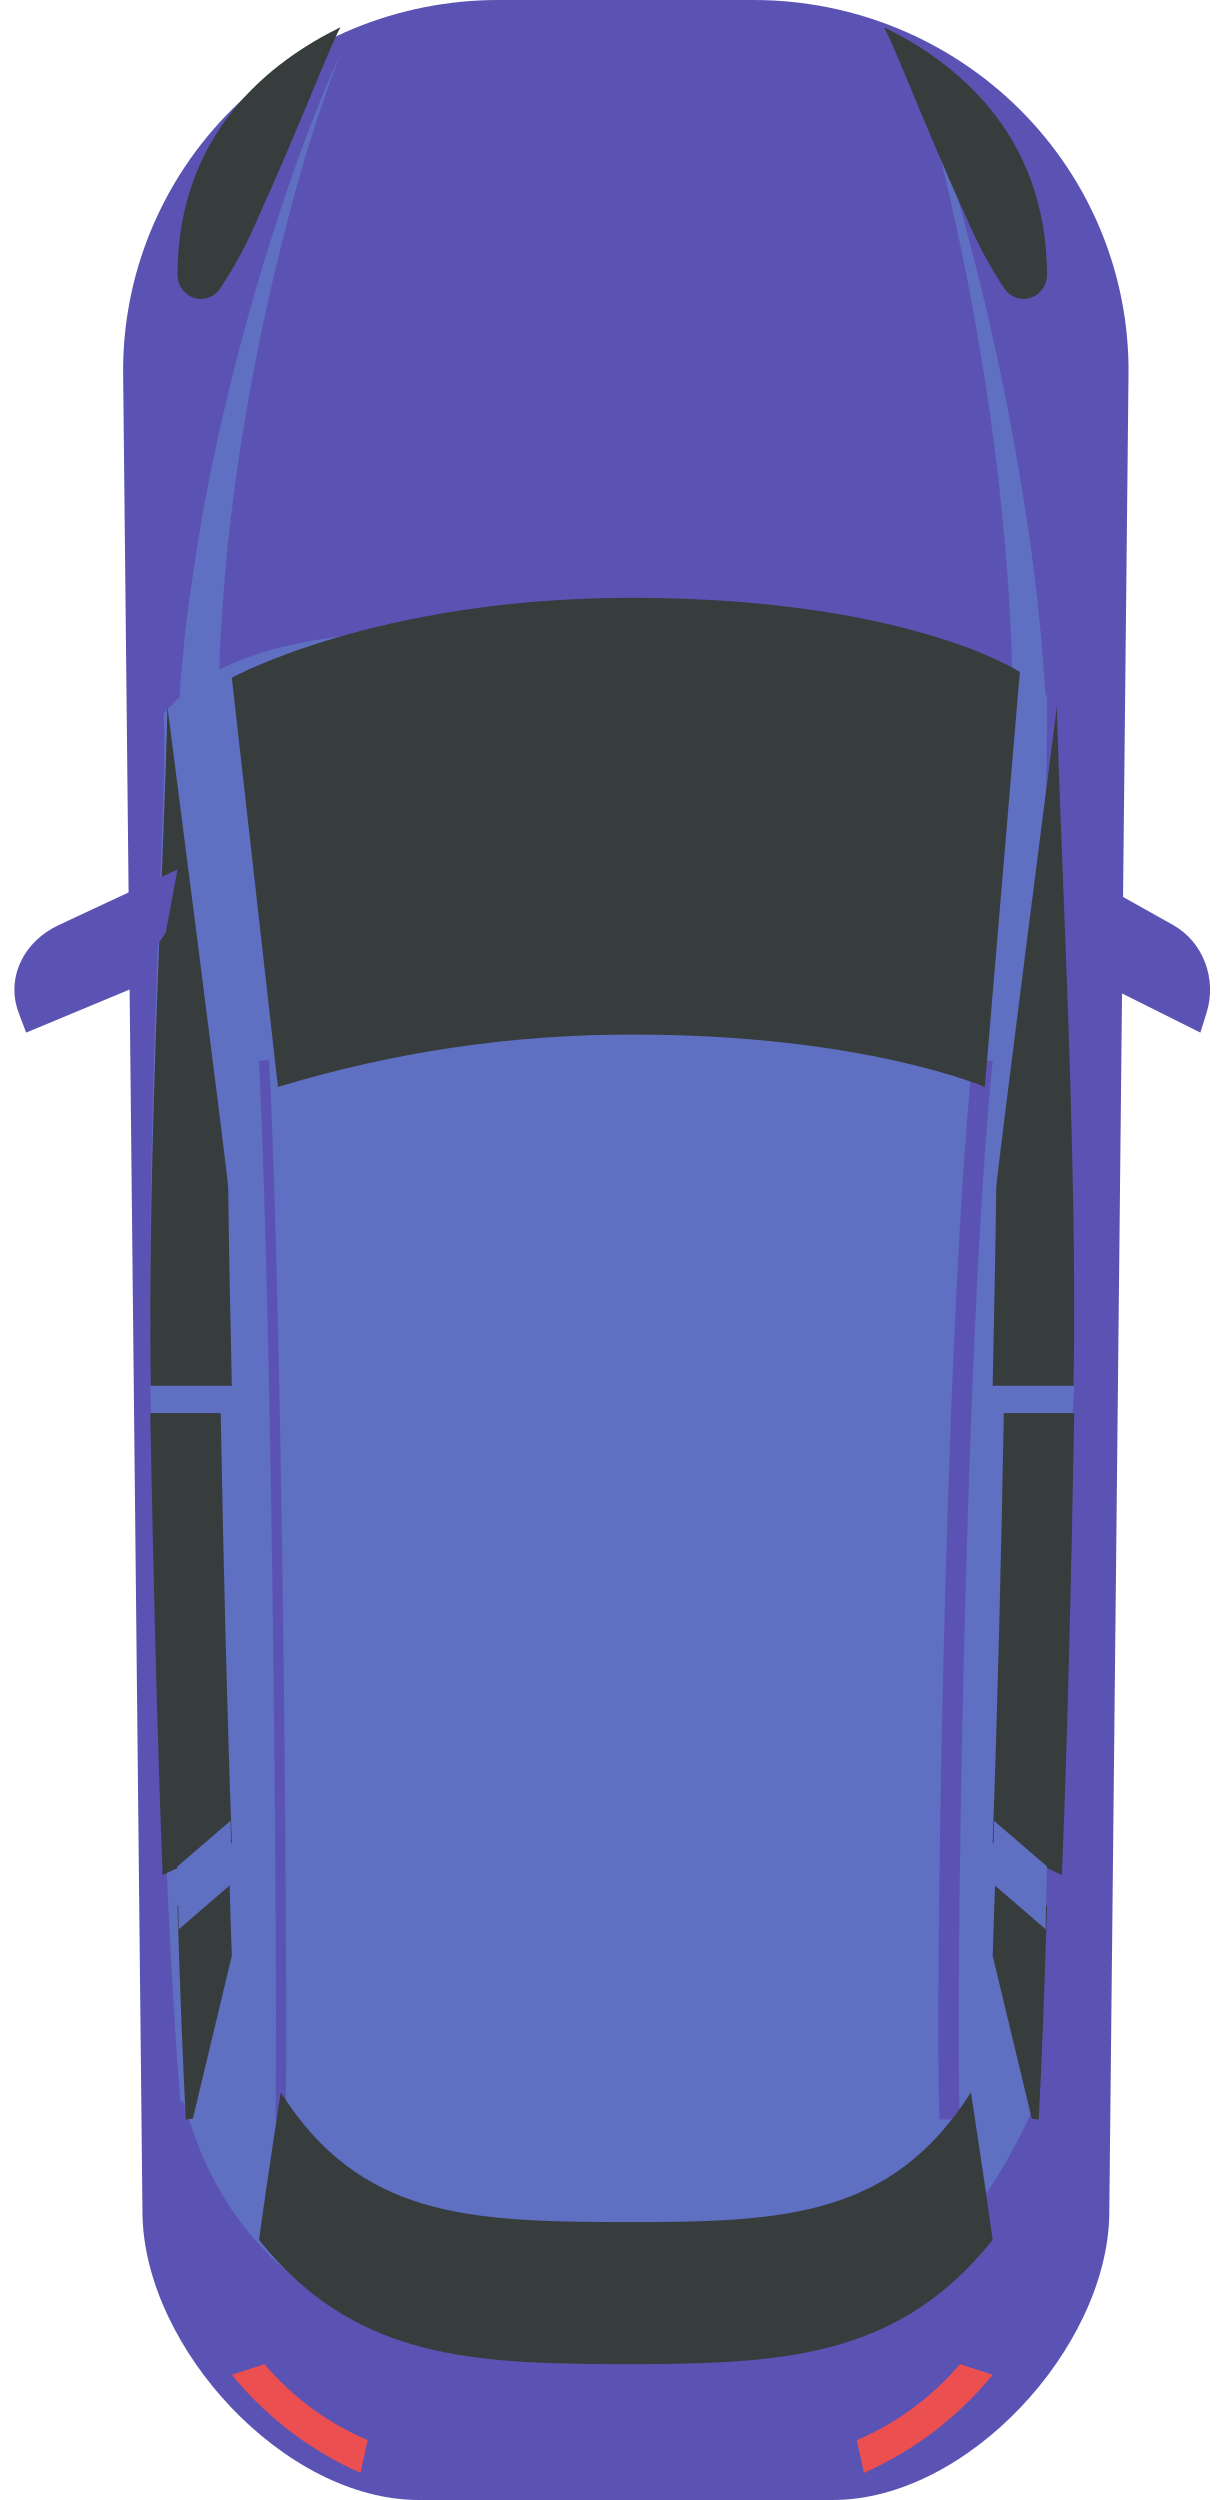
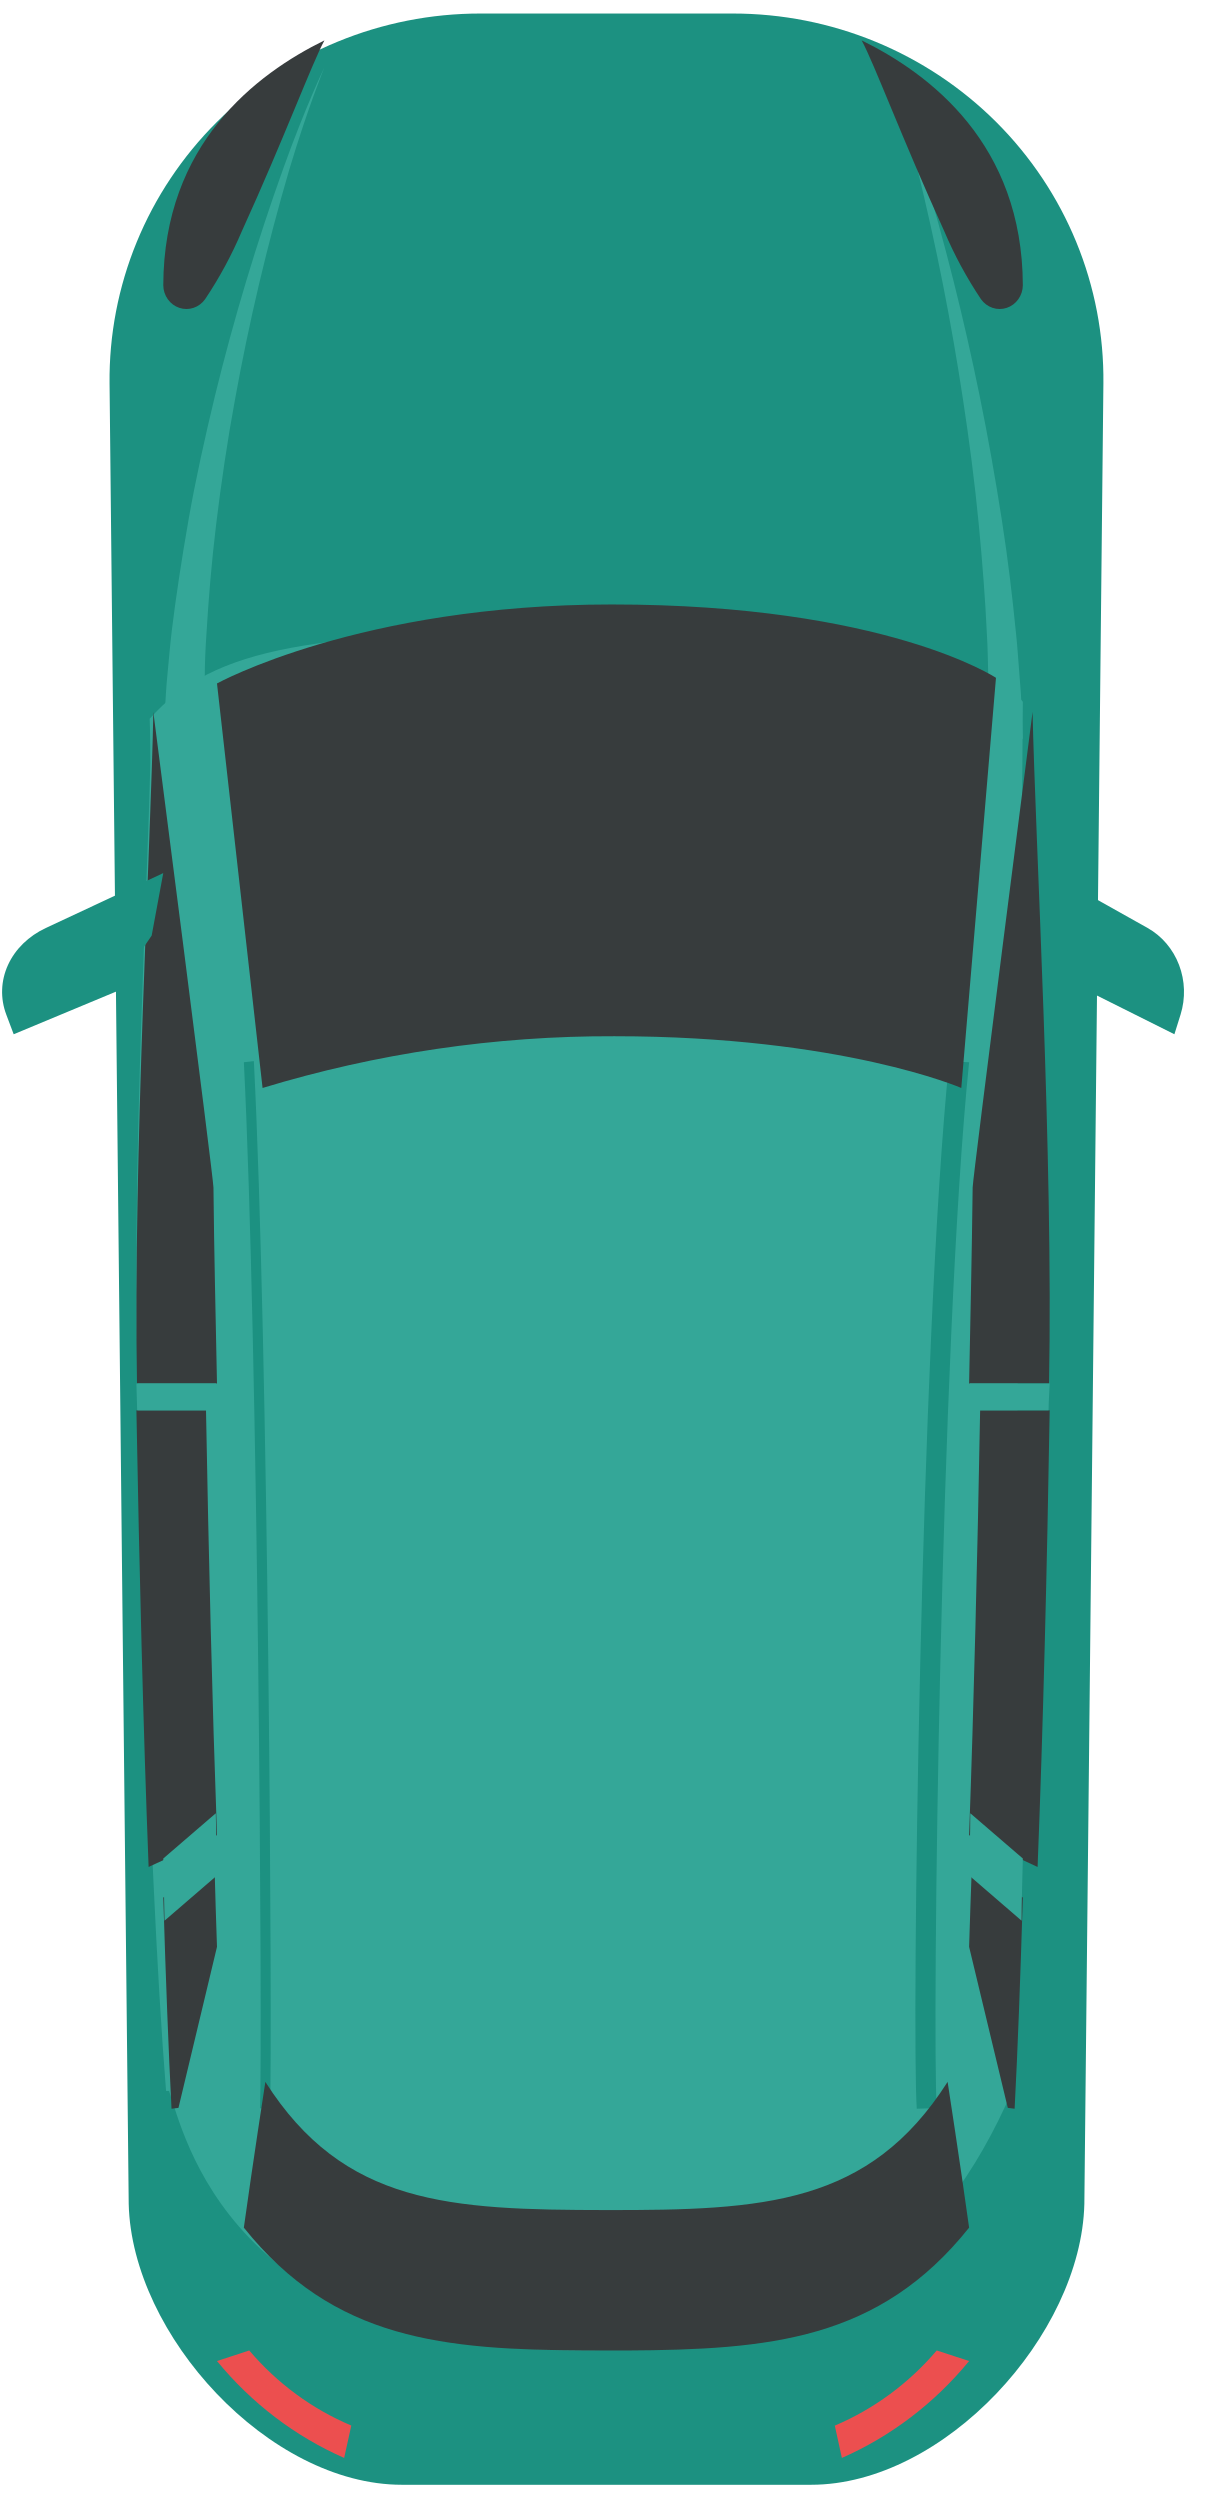
- <svg xmlns="http://www.w3.org/2000/svg" width="48" height="98" viewBox="0 0 48 98" fill="none">
-   <path d="M16.42 98H32.645C37.918 98 43.36 92.066 43.483 86.861L44.238 14.668C44.258 12.748 43.893 10.845 43.164 9.066C42.435 7.287 41.355 5.669 39.989 4.305C38.623 2.941 36.996 1.858 35.203 1.119C33.41 0.38 31.487 -0 29.544 2.11705e-08H19.525C17.582 -9.78953e-05 15.659 0.38 13.866 1.119C12.073 1.858 10.446 2.941 9.079 4.305C7.712 5.669 6.633 7.287 5.903 9.066C5.173 10.844 4.807 12.748 4.827 14.668L5.586 86.861C5.709 92.066 11.147 98 16.42 98Z" fill="#5B53B4" />
-   <path d="M13.348 2.13C13.348 2.13 12.601 3.682 11.728 6.109C10.664 9.078 9.756 12.096 9.008 15.152C8.607 16.82 8.236 18.488 7.956 20.09C7.677 21.691 7.454 23.168 7.297 24.452C7.218 25.095 7.175 25.704 7.122 26.212C7.07 26.721 7.048 27.197 7.026 27.572C6.983 28.331 6.956 28.761 6.956 28.761H8.602C8.602 28.761 8.602 28.344 8.602 27.606C8.602 27.234 8.602 26.771 8.602 26.275C8.602 25.779 8.629 25.182 8.672 24.548C8.746 23.297 8.864 21.808 9.056 20.232C9.248 18.655 9.493 16.97 9.803 15.298C10.358 12.227 11.077 9.185 11.955 6.184C12.693 3.719 13.348 2.13 13.348 2.13Z" fill="#5F6FC1" />
-   <path d="M7.184 82.382H7.068C6.885 80.128 6.718 77.288 6.568 74.098C6.543 73.562 6.519 73.014 6.494 72.449C6.269 67.182 6.077 61.115 5.957 55.139C5.957 54.62 5.936 54.105 5.923 53.589C5.749 44.736 6.34 34.631 6.444 29.685C6.444 29.685 6.444 28.572 6.419 27.966C8.978 25.081 13.011 24.5 23.935 24.5C31.572 24.5 36.682 24.751 39.474 26.351C40.761 27.088 40.249 26.351 41.044 27.294C41.044 27.785 40.627 82.365 40.627 82.365C37.714 89.03 33.228 92.492 23.918 92.669C9.552 92.908 7.771 84.006 7.184 82.382Z" fill="#5F6FC1" />
-   <path d="M9.087 76.666L7.559 83.054L7.284 83.087C7.166 80.808 7.055 77.937 6.956 74.712L8.989 73.5C9.021 74.596 9.048 75.658 9.087 76.666Z" fill="#373C3D" />
-   <path d="M5.891 55.391H8.651C8.756 61.188 8.899 67.055 9.087 72.239L6.375 73.5C6.162 67.996 6.005 61.638 5.891 55.391Z" fill="#373C3D" />
-   <path d="M6.562 27.696C6.562 27.696 8.941 46.142 8.946 46.555C8.976 49.387 9.027 51.269 9.087 54.326H5.914C5.754 45.362 6.477 32.731 6.562 27.696Z" fill="#373C3D" />
-   <path d="M9.04 71.37C9.057 72.202 9.07 73.022 9.087 73.836L7.007 75.63C6.99 74.829 6.973 74.009 6.956 73.164L9.04 71.37Z" fill="#5F6FC1" />
-   <path d="M5.891 54.326H9.052C9.052 54.68 9.052 55.037 9.087 55.391H5.921L5.891 54.326Z" fill="#5F6FC1" />
-   <path d="M6.957 34.087L2.301 36.263C1.62 36.581 1.088 37.099 0.801 37.728C0.513 38.356 0.488 39.053 0.73 39.696L1.025 40.478L5.225 38.729L6.01 37.277L6.497 36.564L6.957 34.087Z" fill="#5B53B4" />
-   <path d="M11.192 83.087C11.287 80.142 11.124 52.776 10.549 41.544L10.152 41.589C10.716 52.805 10.89 80.122 10.794 83.07L11.192 83.087Z" fill="#5B53B4" />
-   <path d="M35.717 2.13C35.717 2.13 36.264 3.719 36.866 6.183C37.604 9.186 38.206 12.23 38.67 15.304C38.925 16.971 39.141 18.639 39.294 20.236C39.447 21.832 39.556 23.287 39.614 24.55C39.654 25.184 39.658 25.764 39.673 26.276C39.687 26.789 39.691 27.235 39.673 27.606C39.673 28.34 39.673 28.761 39.673 28.761H41.044C41.044 28.761 41.025 28.344 40.989 27.573C40.989 27.193 40.952 26.739 40.909 26.214C40.865 25.688 40.832 25.096 40.759 24.454C40.632 23.171 40.46 21.678 40.212 20.094C39.964 18.51 39.673 16.826 39.33 15.158C38.708 12.103 37.95 9.087 37.059 6.12C36.344 3.681 35.717 2.13 35.717 2.13Z" fill="#5F6FC1" />
-   <path d="M38.913 76.666L40.447 83.054L40.718 83.087C40.838 80.808 40.946 77.937 41.044 74.712L39.02 73.5C38.978 74.596 38.946 75.658 38.913 76.666Z" fill="#373C3D" />
-   <path d="M42.109 55.391H39.35C39.245 61.188 39.101 67.055 38.913 72.239L41.628 73.5C41.847 67.996 42.004 61.638 42.109 55.391Z" fill="#373C3D" />
-   <path d="M41.43 27.696C41.43 27.696 39.058 46.142 39.053 46.555C39.018 49.387 38.973 51.269 38.913 54.326H42.081C42.257 45.362 41.535 32.731 41.43 27.696Z" fill="#373C3D" />
-   <path d="M38.96 71.37C38.96 72.202 38.93 73.022 38.913 73.836L40.993 75.63C40.993 74.829 41.027 74.009 41.044 73.164L38.96 71.37Z" fill="#5F6FC1" />
-   <path d="M42.109 54.326H38.948C38.948 54.68 38.948 55.037 38.913 55.391H42.064C42.064 55.034 42.099 54.68 42.109 54.326Z" fill="#5F6FC1" />
-   <path d="M42.109 34.087L45.99 36.263C46.557 36.582 46.999 37.101 47.238 37.728C47.477 38.356 47.499 39.053 47.299 39.696L47.054 40.478L43.555 38.729L42.897 37.277L42.492 36.564L42.109 34.087Z" fill="#5B53B4" />
-   <path d="M36.837 83.087L37.628 83.062C37.443 80.122 37.769 52.819 38.913 41.589L38.122 41.544C36.977 52.791 36.635 80.151 36.837 83.087Z" fill="#5B53B4" />
-   <path d="M23.754 92.674C18.075 92.642 13.725 92.274 10.152 87.802C10.506 85.25 11.005 82.022 11.005 82.022C14.113 86.906 18.301 87.098 24.53 87.106C30.76 87.114 34.952 86.906 38.06 82.022C38.06 82.022 38.559 85.25 38.913 87.802C35.344 92.274 30.99 92.642 25.315 92.674H23.759H23.754Z" fill="#373C3D" />
-   <path d="M10.895 42.609C15.421 41.232 20.121 40.541 24.845 40.556C33.87 40.556 38.603 42.609 38.603 42.609L39.978 26.343C39.978 26.343 35.588 23.435 24.743 23.435C14.758 23.435 9.087 26.567 9.087 26.567L10.895 42.609Z" fill="#373C3D" />
-   <path d="M41.044 10.777C41.041 10.976 40.979 11.17 40.864 11.331C40.75 11.491 40.59 11.611 40.406 11.672C40.222 11.733 40.025 11.733 39.842 11.671C39.658 11.61 39.498 11.49 39.384 11.329C38.816 10.481 38.329 9.578 37.928 8.634C36.256 4.966 35.139 1.955 34.652 1.065C37.365 2.397 41.026 5.176 41.044 10.777Z" fill="#373C3D" />
-   <path d="M6.956 10.777C6.959 10.976 7.021 11.17 7.136 11.331C7.25 11.491 7.41 11.611 7.594 11.672C7.777 11.733 7.975 11.733 8.158 11.671C8.342 11.61 8.502 11.49 8.616 11.329C9.183 10.481 9.671 9.578 10.072 8.634C11.744 4.966 12.861 1.955 13.348 1.065C10.635 2.397 6.973 5.176 6.956 10.777Z" fill="#373C3D" />
-   <path d="M33.587 95.654C35.139 94.995 36.523 93.975 37.629 92.674L38.913 93.092C37.545 94.761 35.817 96.077 33.867 96.935L33.587 95.654Z" fill="#EC4F4F" />
-   <path d="M14.413 95.651C12.859 94.995 11.474 93.976 10.366 92.674L9.087 93.092C10.454 94.762 12.181 96.078 14.13 96.935L14.413 95.651Z" fill="#EC4F4F" />
+ <svg xmlns="http://www.w3.org/2000/svg" width="54" height="112" viewBox="0 0 54 112" fill="none">
+   <path d="M18.005 111.318H36.335C42.292 111.318 48.44 104.615 48.579 98.734L49.432 17.176C49.455 15.008 49.043 12.857 48.219 10.848C47.395 8.838 46.175 7.01 44.632 5.469C43.088 3.928 41.25 2.705 39.225 1.87C37.2 1.035 35.027 0.606 32.832 0.606H21.513C19.318 0.606 17.145 1.035 15.12 1.87C13.094 2.705 11.256 3.928 9.712 5.469C8.168 7.01 6.948 8.838 6.124 10.847C5.299 12.857 4.886 15.008 4.908 17.176L5.766 98.734C5.905 104.615 12.049 111.318 18.005 111.318Z" fill="#1C9181" />
+   <path d="M14.535 3.012C14.535 3.012 13.691 4.765 12.705 7.508C11.503 10.861 10.477 14.271 9.633 17.723C9.179 19.608 8.76 21.492 8.444 23.302C8.128 25.111 7.877 26.779 7.699 28.23C7.61 28.956 7.561 29.644 7.502 30.218C7.443 30.793 7.418 31.331 7.393 31.755C7.344 32.612 7.315 33.097 7.315 33.097H9.174C9.174 33.097 9.174 32.626 9.174 31.792C9.174 31.373 9.174 30.85 9.174 30.289C9.174 29.729 9.203 29.055 9.253 28.338C9.337 26.925 9.47 25.243 9.687 23.462C9.904 21.681 10.18 19.777 10.53 17.888C11.158 14.419 11.969 10.983 12.962 7.592C13.795 4.808 14.535 3.012 14.535 3.012Z" fill="#34A798" />
+   <path d="M7.572 93.674H7.44C7.233 91.128 7.045 87.919 6.876 84.316C6.848 83.71 6.819 83.091 6.791 82.453C6.537 76.503 6.321 69.649 6.185 62.898C6.185 62.311 6.161 61.729 6.147 61.147C5.95 51.145 6.617 39.729 6.735 34.141C6.735 34.141 6.735 32.884 6.706 32.2C9.598 28.941 14.154 28.284 26.495 28.284C35.122 28.284 40.896 28.568 44.05 30.375C45.503 31.208 44.925 30.375 45.823 31.441C45.823 31.995 45.353 93.656 45.353 93.656C42.062 101.185 36.993 105.096 26.476 105.296C10.247 105.566 8.234 95.509 7.572 93.674Z" fill="#34A798" />
+   <path d="M9.721 87.218L7.995 94.433L7.684 94.471C7.551 91.896 7.426 88.653 7.315 85.01L9.611 83.64C9.648 84.878 9.677 86.078 9.721 87.218Z" fill="#373C3D" />
+   <path d="M6.111 63.182H9.229C9.347 69.731 9.51 76.359 9.721 82.215L6.658 83.64C6.417 77.423 6.239 70.239 6.111 63.182Z" fill="#373C3D" />
+   <path d="M6.869 31.894C6.869 31.894 9.557 52.733 9.563 53.2C9.597 56.4 9.653 58.525 9.721 61.979H6.137C5.956 51.852 6.773 37.582 6.869 31.894Z" fill="#373C3D" />
+   <path d="M9.668 81.234C9.687 82.174 9.703 83.1 9.721 84.02L7.371 86.047C7.352 85.141 7.334 84.215 7.315 83.261L9.668 81.234Z" fill="#34A798" />
+   <path d="M6.111 61.979H9.682C9.682 62.379 9.682 62.782 9.721 63.182H6.145L6.111 61.979Z" fill="#34A798" />
+   <path d="M7.314 39.114L2.055 41.573C1.285 41.932 0.684 42.518 0.36 43.227C0.035 43.937 0.007 44.724 0.28 45.45L0.613 46.335L5.358 44.358L6.245 42.718L6.795 41.913L7.314 39.114Z" fill="#1C9181" />
+   <path d="M12.099 94.471C12.207 91.144 12.023 60.228 11.373 47.538L10.925 47.589C11.561 60.261 11.759 91.121 11.65 94.452L12.099 94.471Z" fill="#1C9181" />
+   <path d="M39.806 3.012C39.806 3.012 40.424 4.807 41.103 7.59C41.937 10.983 42.617 14.422 43.142 17.895C43.43 19.779 43.673 21.663 43.846 23.466C44.019 25.27 44.143 26.914 44.209 28.341C44.254 29.057 44.258 29.711 44.274 30.291C44.291 30.87 44.295 31.374 44.274 31.793C44.274 32.622 44.274 33.097 44.274 33.097H45.823C45.823 33.097 45.802 32.626 45.761 31.755C45.761 31.327 45.72 30.813 45.67 30.22C45.621 29.626 45.584 28.958 45.502 28.232C45.358 26.782 45.164 25.096 44.884 23.306C44.604 21.517 44.274 19.614 43.887 17.73C43.184 14.279 42.328 10.871 41.322 7.52C40.514 4.764 39.806 3.012 39.806 3.012Z" fill="#34A798" />
+   <path d="M43.416 87.218L45.149 94.433L45.455 94.471C45.591 91.896 45.712 88.653 45.823 85.01L43.538 83.64C43.49 84.878 43.453 86.078 43.416 87.218Z" fill="#373C3D" />
+   <path d="M47.026 63.182H43.91C43.791 69.731 43.628 76.359 43.416 82.215L46.484 83.64C46.731 77.423 46.908 70.239 47.026 63.182Z" fill="#373C3D" />
+   <path d="M46.259 31.894C46.259 31.894 43.581 52.733 43.575 53.2C43.535 56.4 43.484 58.525 43.416 61.979H46.996C47.194 51.852 46.378 37.582 46.259 31.894Z" fill="#373C3D" />
+   <path d="M43.469 81.234C43.469 82.174 43.435 83.1 43.416 84.02L45.766 86.047C45.766 85.141 45.804 84.215 45.823 83.261L43.469 81.234Z" fill="#34A798" />
+   <path d="M47.026 61.979H43.456C43.456 62.379 43.456 62.782 43.416 63.182H46.976C46.976 62.779 47.015 62.379 47.026 61.979Z" fill="#34A798" />
+   <path d="M47.027 39.114L51.412 41.573C52.052 41.933 52.551 42.519 52.821 43.228C53.092 43.938 53.116 44.724 52.89 45.45L52.613 46.335L48.66 44.358L47.917 42.718L47.459 41.913L47.027 39.114Z" fill="#1C9181" />
+   <path d="M41.071 94.471L41.965 94.443C41.756 91.121 42.123 60.277 43.416 47.589L42.523 47.538C41.23 60.244 40.843 91.154 41.071 94.471Z" fill="#1C9181" />
+   <path d="M26.291 105.302C19.875 105.266 14.961 104.85 10.924 99.798C11.324 96.915 11.888 93.268 11.888 93.268C15.399 98.785 20.13 99.002 27.168 99.011C34.206 99.02 38.941 98.785 42.453 93.268C42.453 93.268 43.016 96.915 43.416 99.798C39.384 104.85 34.466 105.266 28.054 105.302H26.296H26.291Z" fill="#373C3D" />
+   <path d="M11.763 48.741C16.877 47.187 22.187 46.405 27.523 46.423C37.719 46.423 43.066 48.741 43.066 48.741L44.62 30.366C44.62 30.366 39.66 27.08 27.408 27.08C16.128 27.08 9.721 30.619 9.721 30.619L11.763 48.741Z" fill="#373C3D" />
+   <path d="M45.823 12.78C45.821 13.006 45.75 13.225 45.62 13.406C45.491 13.588 45.31 13.723 45.103 13.792C44.895 13.861 44.672 13.861 44.465 13.791C44.258 13.721 44.077 13.586 43.948 13.404C43.307 12.446 42.756 11.427 42.303 10.359C40.415 6.216 39.152 2.814 38.602 1.809C41.668 3.314 45.804 6.453 45.823 12.78Z" fill="#373C3D" />
+   <path d="M7.315 12.78C7.317 13.006 7.388 13.225 7.517 13.406C7.646 13.588 7.827 13.723 8.035 13.792C8.242 13.861 8.465 13.861 8.672 13.791C8.879 13.721 9.06 13.586 9.189 13.404C9.83 12.446 10.381 11.427 10.834 10.359C12.723 6.216 13.985 2.814 14.535 1.809C11.47 3.314 7.334 6.453 7.315 12.78Z" fill="#373C3D" />
+   <path d="M37.399 108.668C39.153 107.923 40.716 106.771 41.966 105.301L43.416 105.774C41.87 107.659 39.918 109.146 37.716 110.115L37.399 108.668Z" fill="#EC4F4F" />
+   <path d="M15.738 108.665C13.983 107.924 12.418 106.773 11.166 105.301L9.721 105.774C11.266 107.66 13.217 109.147 15.418 110.115L15.738 108.665Z" fill="#EC4F4F" />
</svg>
